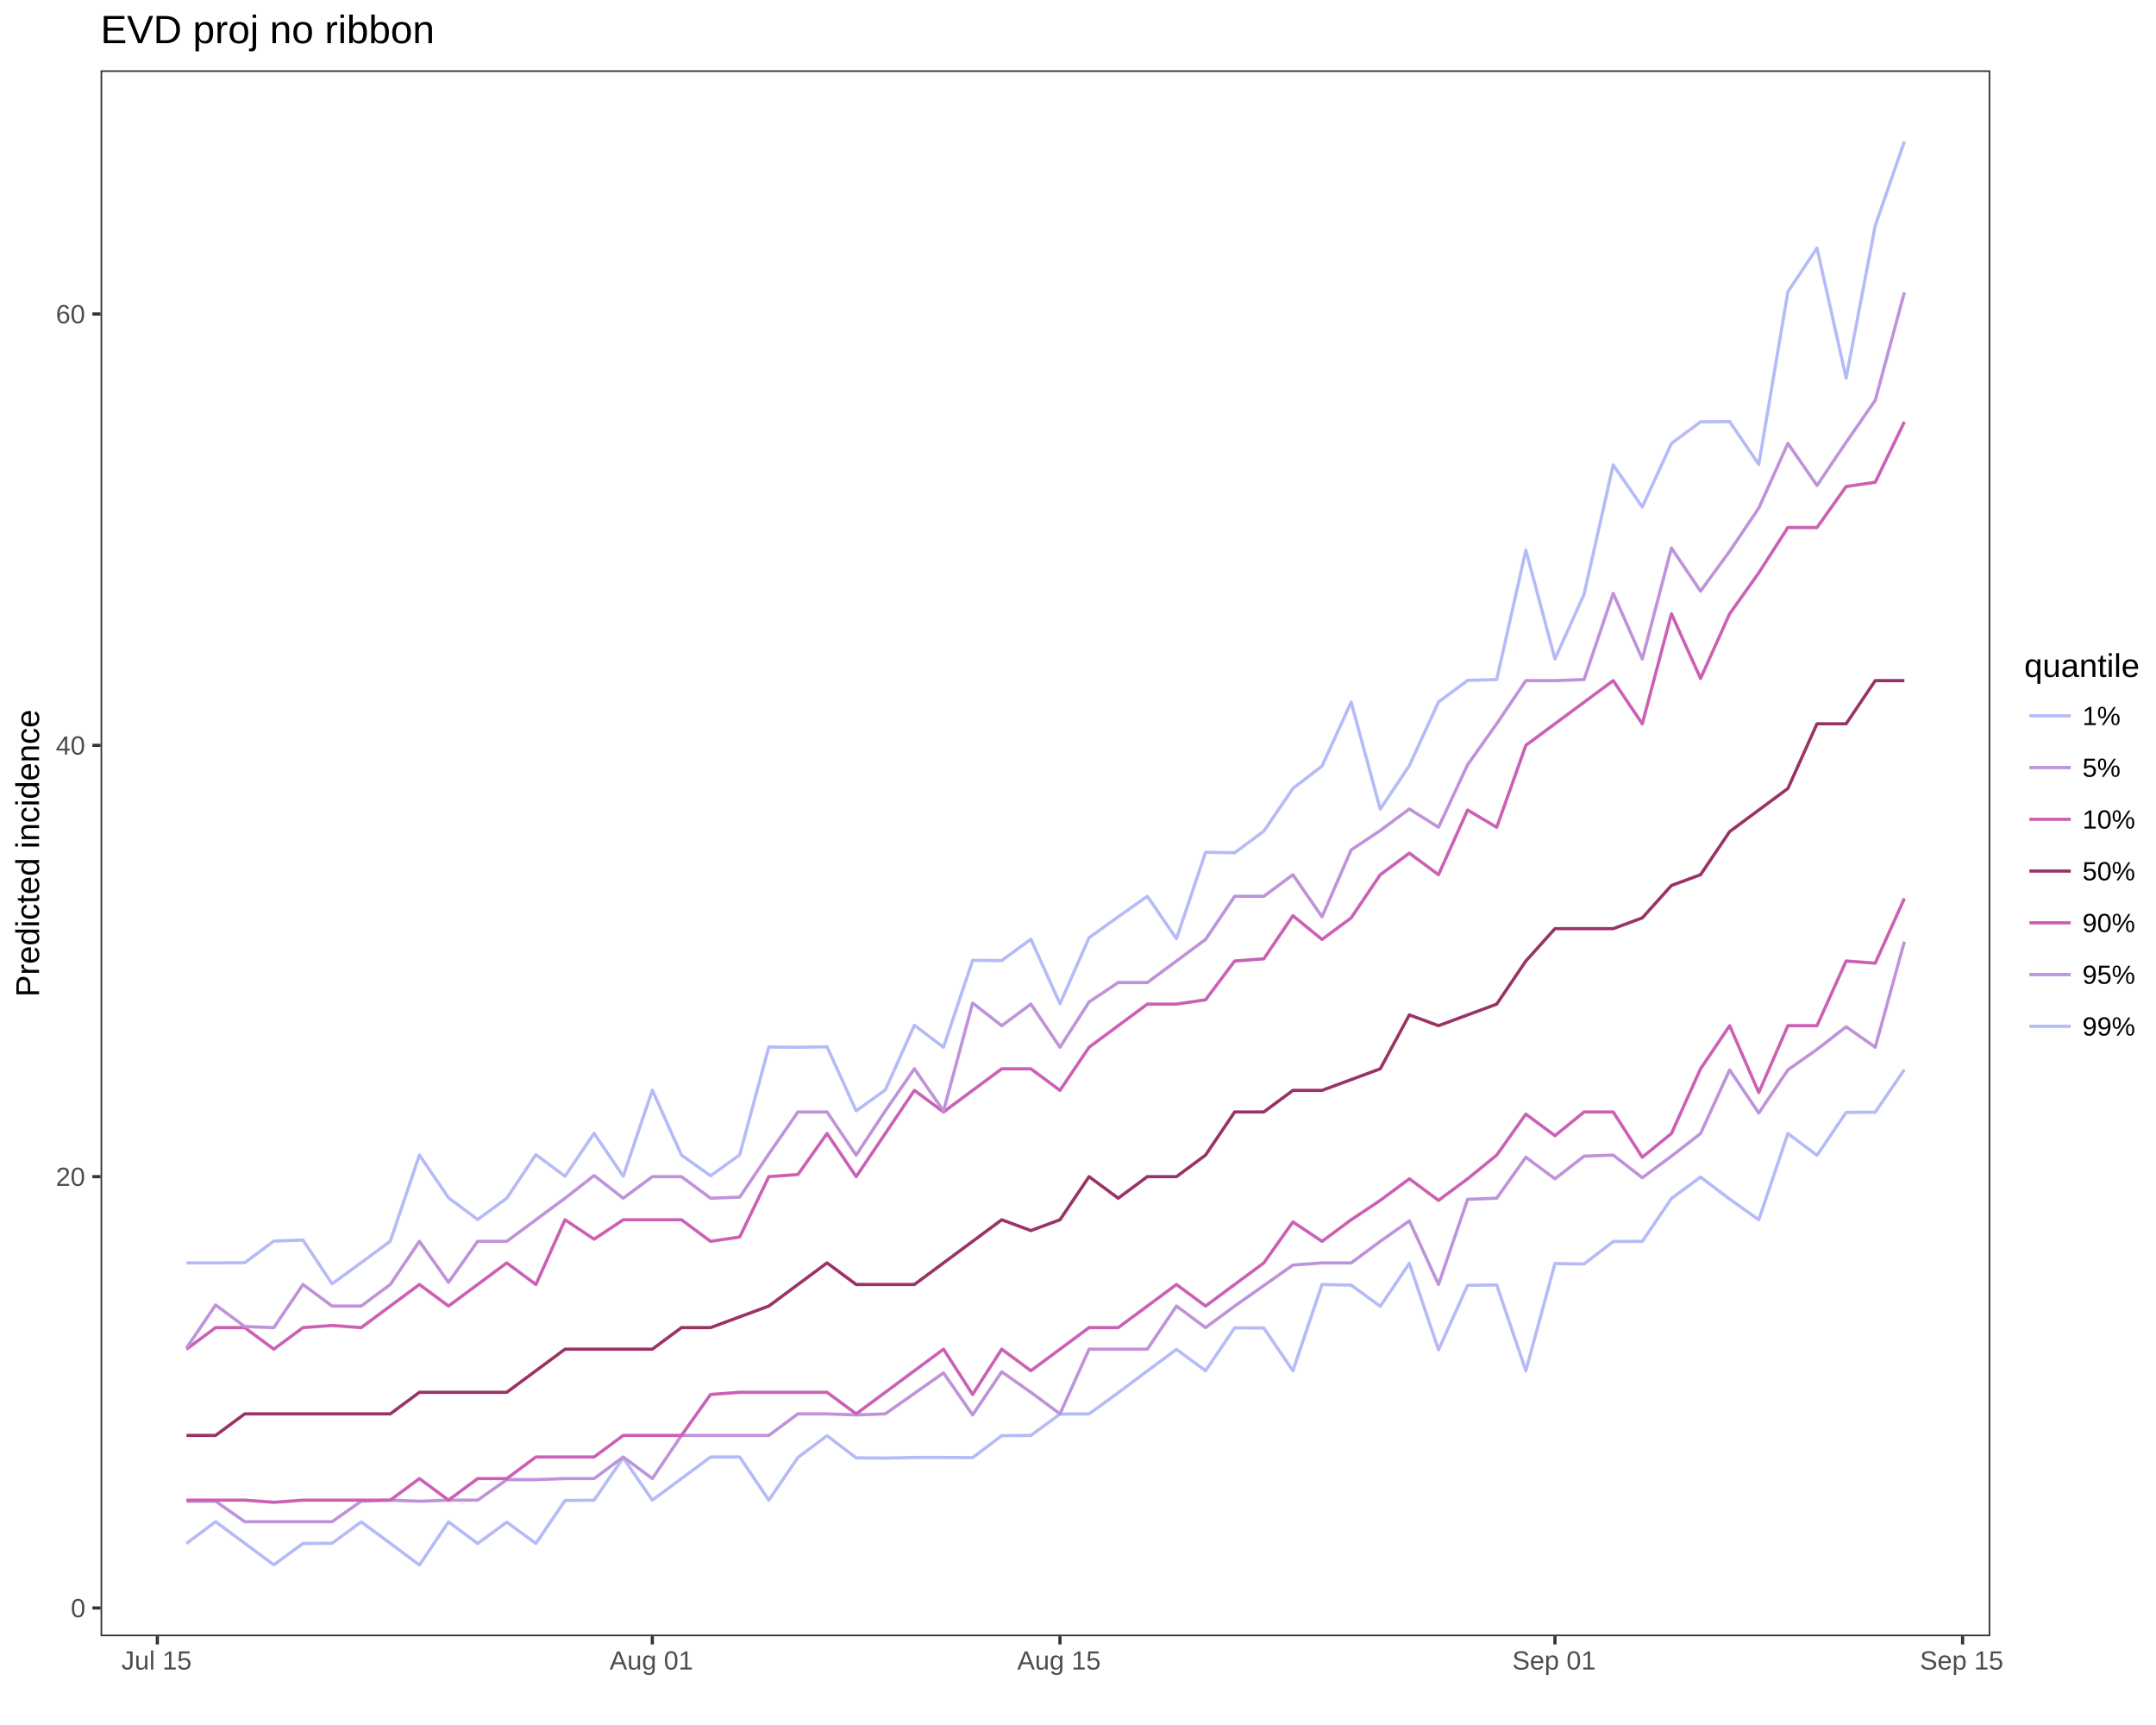
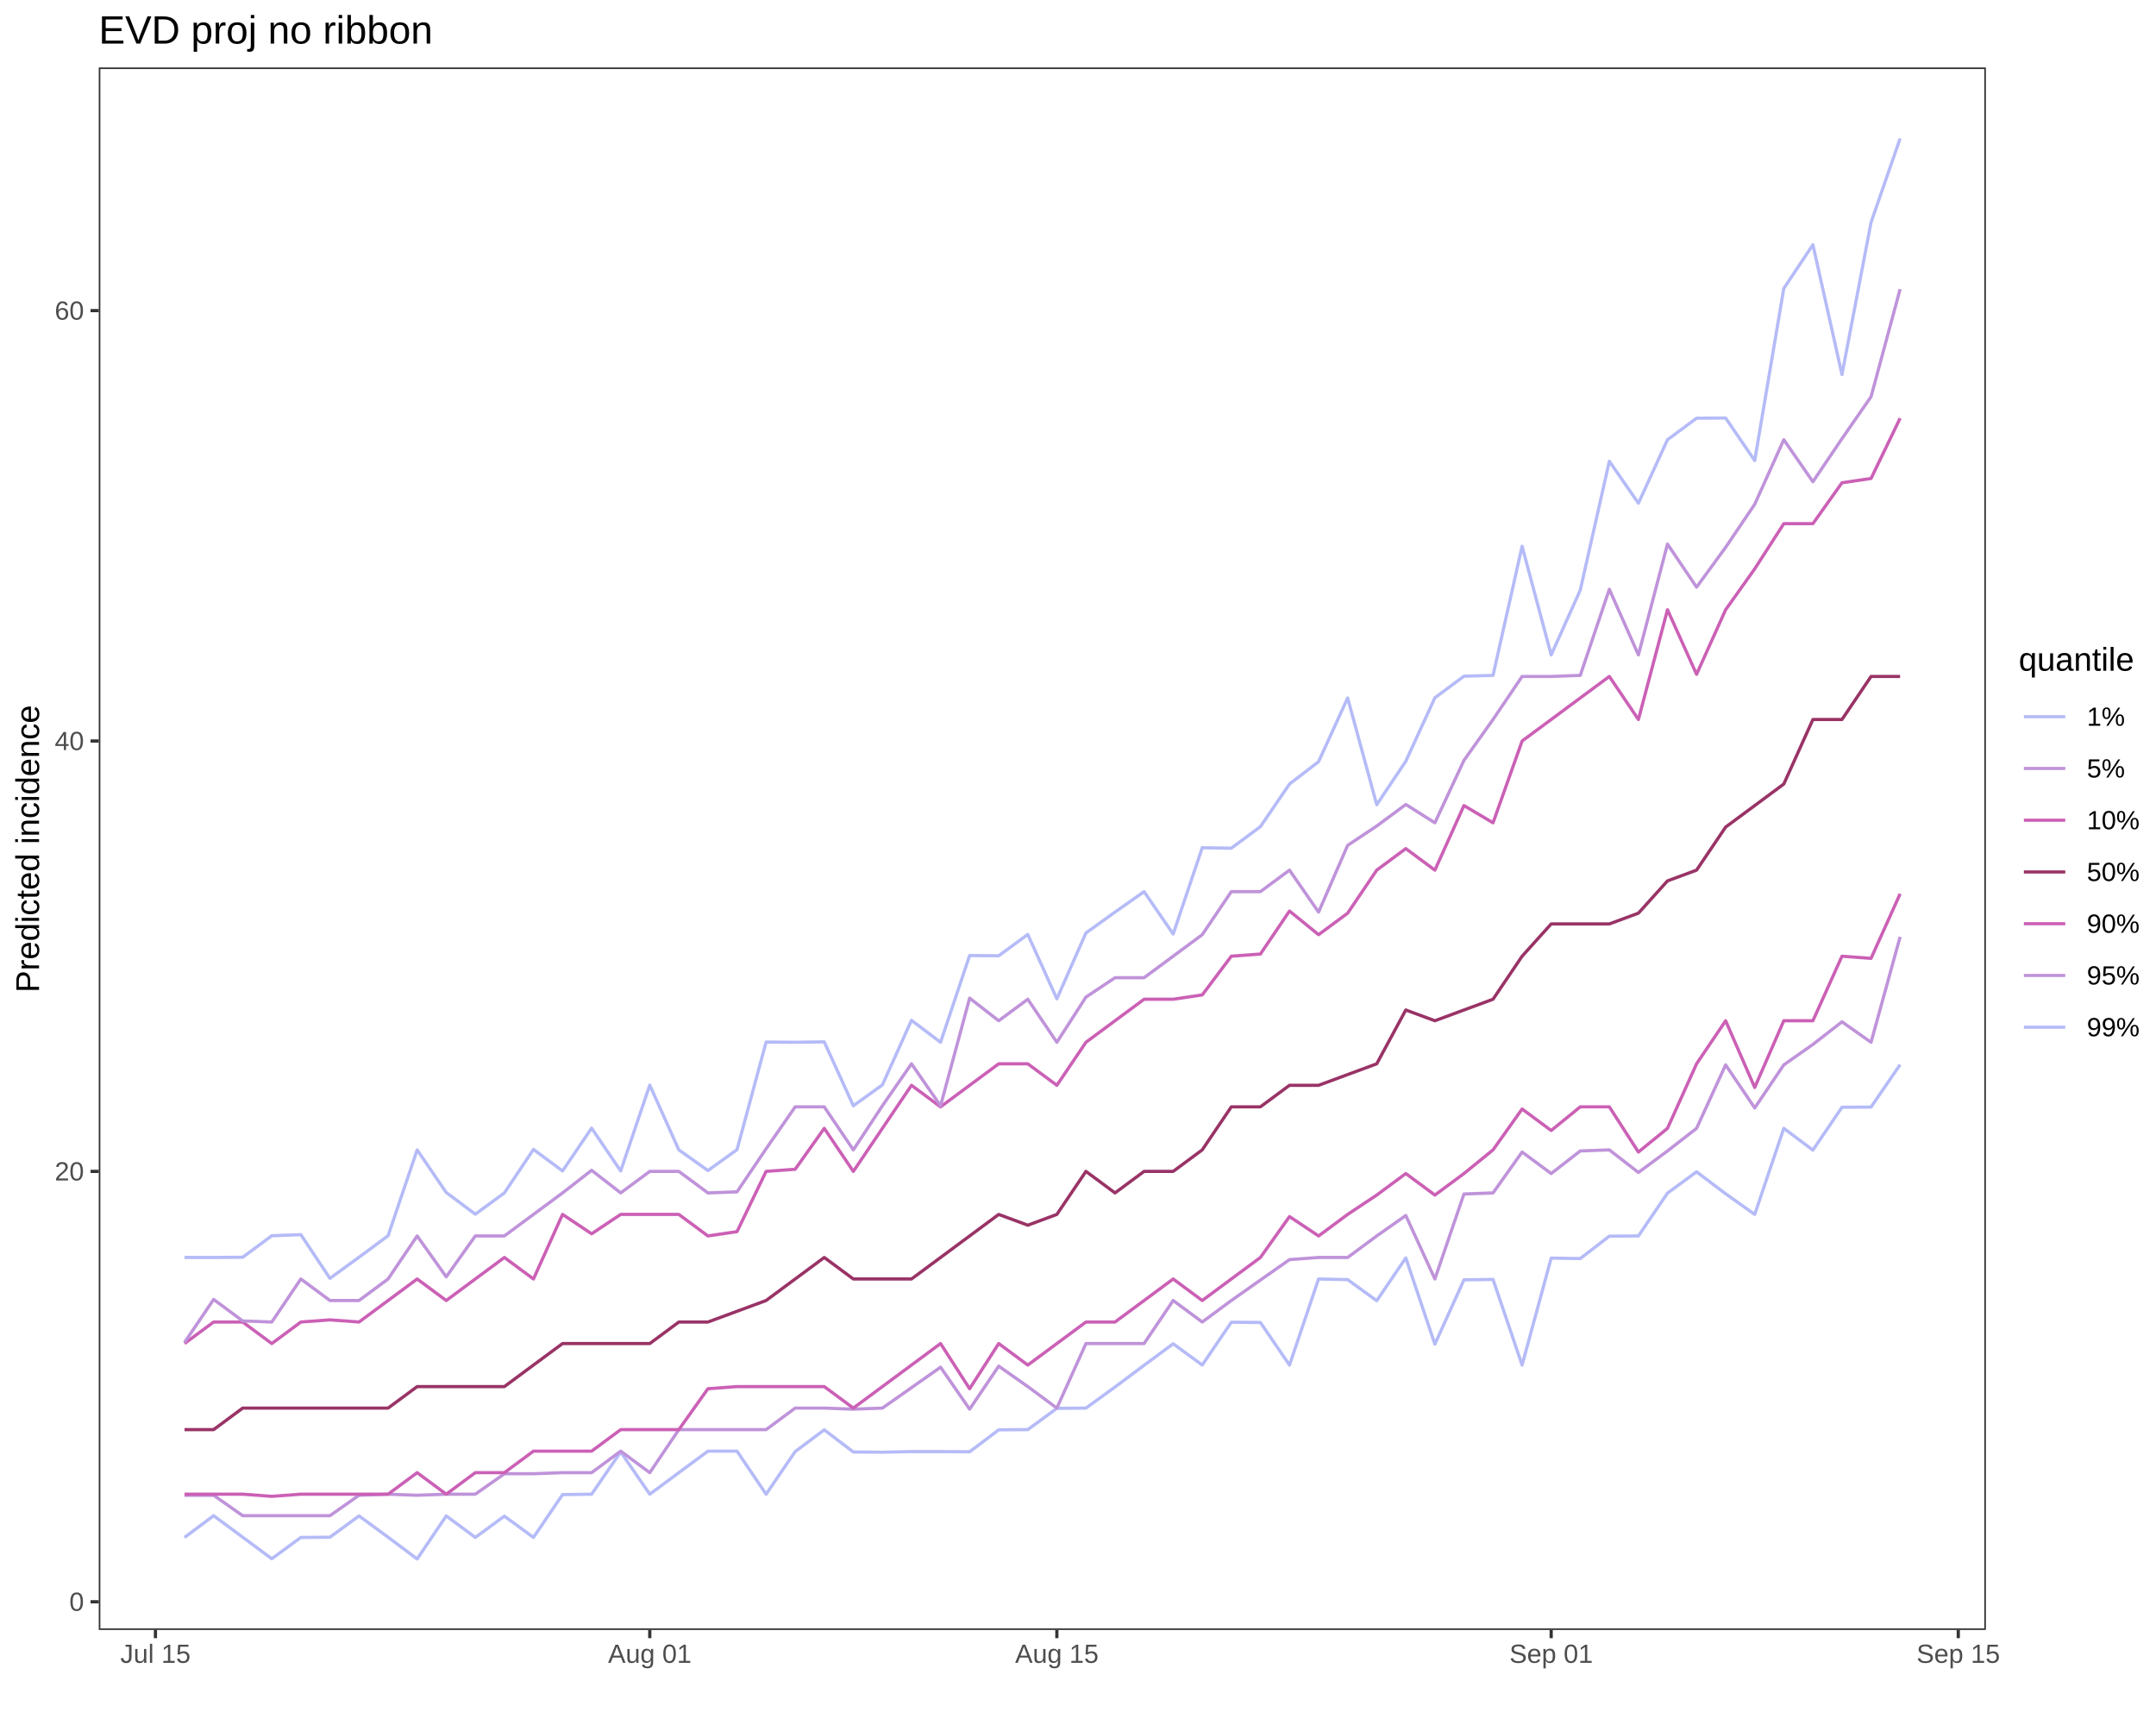
<svg xmlns="http://www.w3.org/2000/svg" viewBox="0 0 720.00 576.00">
  <defs>
    <style type="text/css">
-     line, polyline, path, rect, circle {
+     line, polyline, polygon, path, rect, circle {
      fill: none;
      stroke: #000000;
      stroke-linecap: round;
      stroke-linejoin: round;
      stroke-miterlimit: 10.00;
    }
  </style>
  </defs>
  <rect width="100%" height="100%" style="stroke: none; fill: #FFFFFF;" />
  <rect x="0.00" y="0.00" width="720.00" height="576.00" style="stroke-width: 1.07; stroke: #FFFFFF; fill: #FFFFFF;" />
  <defs>
-     <clipPath id="cpMzMuNTg4N3w2NjQuNjV8NTQ2LjM2fDIzLjQ3Njc=">
-       <rect x="33.59" y="23.48" width="631.06" height="522.88" />
+     <clipPath id="cpMzIuOTh8NjYzLjE5fDU0NC4yN3wyMi41Mg==">
+       <rect x="32.98" y="22.52" width="630.21" height="521.75" />
    </clipPath>
  </defs>
-   <rect x="33.59" y="23.48" width="631.06" height="522.88" style="stroke-width: 1.07; stroke: none; fill: #FFFFFF;" clip-path="url(#cpMzMuNTg4N3w2NjQuNjV8NTQ2LjM2fDIzLjQ3Njc=)" />
-   <polyline points="62.27,515.39 72.00,508.12 81.72,515.32 91.44,522.52 101.17,515.39 110.89,515.32 120.61,508.19 130.34,515.32 140.06,522.59 149.79,508.19 159.51,515.39 169.23,508.26 178.96,515.39 188.68,501.06 198.40,500.92 208.13,486.80 217.85,500.92 227.57,493.72 237.30,486.51 247.02,486.51 256.75,500.92 266.47,486.66 276.19,479.39 285.92,486.80 295.64,486.87 305.36,486.66 315.09,486.66 324.81,486.73 334.53,479.39 344.26,479.31 353.98,472.18 363.70,472.11 373.43,465.05 383.15,457.78 392.88,450.58 402.60,457.71 412.32,443.38 422.05,443.45 431.77,457.71 441.49,428.91 451.22,429.12 460.94,436.18 470.66,421.85 480.39,450.72 490.11,429.19 499.83,429.05 509.56,457.71 519.28,421.92 529.01,422.06 538.73,414.57 548.45,414.50 558.18,400.17 567.90,393.04 577.62,400.39 587.35,407.30 597.07,378.50 606.79,385.77 616.52,371.44 626.24,371.37 635.97,357.18 " style="stroke-width: 1.07; stroke: #B5BBF7; stroke-linecap: butt;" clip-path="url(#cpMzMuNTg4N3w2NjQuNjV8NTQ2LjM2fDIzLjQ3Njc=)" />
-   <polyline points="62.27,501.28 72.00,501.28 81.72,508.12 91.44,508.12 101.17,508.12 110.89,508.12 120.61,501.28 130.34,500.92 140.06,501.28 149.79,500.92 159.51,500.92 169.23,494.08 178.96,494.08 188.68,493.72 198.40,493.72 208.13,486.51 217.85,493.72 227.57,479.31 237.30,479.31 247.02,479.31 256.75,479.31 266.47,472.11 276.19,472.11 285.92,472.47 295.64,472.11 305.36,465.27 315.09,458.43 324.81,472.47 334.53,458.07 344.26,464.91 353.98,472.11 363.70,450.51 373.43,450.51 383.15,450.51 392.88,436.11 402.60,443.31 412.32,436.11 422.05,429.27 431.77,422.42 441.49,421.70 451.22,421.70 460.94,414.50 470.66,407.66 480.39,428.91 490.11,400.46 499.83,400.10 509.56,386.42 519.28,393.62 529.01,386.06 538.73,385.70 548.45,393.26 558.18,386.06 567.90,378.50 577.62,357.25 587.35,371.66 597.07,357.25 606.79,350.41 616.52,342.85 626.24,349.69 635.97,314.41 " style="stroke-width: 1.07; stroke: #BF93DA; stroke-linecap: butt;" clip-path="url(#cpMzMuNTg4N3w2NjQuNjV8NTQ2LjM2fDIzLjQ3Njc=)" />
-   <polyline points="62.27,500.92 72.00,500.92 81.72,500.92 91.44,501.64 101.17,500.92 110.89,500.92 120.61,500.92 130.34,500.92 140.06,493.72 149.79,500.92 159.51,493.72 169.23,493.72 178.96,486.51 188.68,486.51 198.40,486.51 208.13,479.31 217.85,479.31 227.57,479.31 237.30,465.63 247.02,464.91 256.75,464.91 266.47,464.91 276.19,464.91 285.92,472.11 295.64,464.91 305.36,457.71 315.09,450.51 324.81,465.63 334.53,450.51 344.26,457.71 353.98,450.51 363.70,443.31 373.43,443.31 383.15,436.11 392.88,428.91 402.60,436.11 412.32,428.91 422.05,421.70 431.77,408.02 441.49,414.50 451.22,407.30 460.94,400.82 470.66,393.62 480.39,400.82 490.11,393.62 499.83,385.70 509.56,372.02 519.28,379.22 529.01,371.30 538.73,371.30 548.45,386.42 558.18,378.50 567.90,356.89 577.62,342.49 587.35,364.81 597.07,342.49 606.79,342.49 616.52,320.89 626.24,321.61 635.97,300.00 " style="stroke-width: 1.07; stroke: #CB60B5; stroke-linecap: butt;" clip-path="url(#cpMzMuNTg4N3w2NjQuNjV8NTQ2LjM2fDIzLjQ3Njc=)" />
-   <polyline points="62.27,479.31 72.00,479.31 81.72,472.11 91.44,472.11 101.17,472.11 110.89,472.11 120.61,472.11 130.34,472.11 140.06,464.91 149.79,464.91 159.51,464.91 169.23,464.91 178.96,457.71 188.68,450.51 198.40,450.51 208.13,450.51 217.85,450.51 227.57,443.31 237.30,443.31 247.02,439.71 256.75,436.11 266.47,428.91 276.19,421.70 285.92,428.91 295.64,428.91 305.36,428.91 315.09,421.70 324.81,414.50 334.53,407.30 344.26,410.90 353.98,407.30 363.70,392.90 373.43,400.10 383.15,392.90 392.88,392.90 402.60,385.70 412.32,371.30 422.05,371.30 431.77,364.09 441.49,364.09 451.22,360.49 460.94,356.89 470.66,338.89 480.39,342.49 490.11,338.89 499.83,335.29 509.56,320.89 519.28,310.09 529.01,310.09 538.73,310.09 548.45,306.49 558.18,295.68 567.90,292.08 577.62,277.68 587.35,270.48 597.07,263.28 606.79,241.68 616.52,241.68 626.24,227.27 635.97,227.27 " style="stroke-width: 1.07; stroke: #993366; stroke-linecap: butt;" clip-path="url(#cpMzMuNTg4N3w2NjQuNjV8NTQ2LjM2fDIzLjQ3Njc=)" />
-   <polyline points="62.27,450.51 72.00,443.31 81.72,443.31 91.44,450.51 101.17,443.31 110.89,442.59 120.61,443.31 130.34,436.11 140.06,428.91 149.79,436.11 159.51,428.91 169.23,421.70 178.96,428.91 188.68,407.30 198.40,413.78 208.13,407.30 217.85,407.30 227.57,407.30 237.30,414.50 247.02,413.06 256.75,392.90 266.47,392.18 276.19,378.50 285.92,392.90 295.64,378.50 305.36,364.09 315.09,371.30 324.81,364.09 334.53,356.89 344.26,356.89 353.98,364.09 363.70,349.69 373.43,342.49 383.15,335.29 392.88,335.29 402.60,333.85 412.32,320.89 422.05,320.17 431.77,305.77 441.49,313.69 451.22,306.49 460.94,292.08 470.66,284.88 480.39,292.08 490.11,270.48 499.83,276.24 509.56,248.88 519.28,241.68 529.01,234.47 538.73,227.27 548.45,241.68 558.18,204.95 567.90,226.55 577.62,204.95 587.35,191.27 597.07,176.14 606.79,176.14 616.52,162.46 626.24,161.02 635.97,140.86 " style="stroke-width: 1.07; stroke: #CB60B5; stroke-linecap: butt;" clip-path="url(#cpMzMuNTg4N3w2NjQuNjV8NTQ2LjM2fDIzLjQ3Njc=)" />
-   <polyline points="62.27,450.15 72.00,435.75 81.72,442.95 91.44,443.31 101.17,428.91 110.89,436.11 120.61,436.11 130.34,428.91 140.06,414.50 149.79,428.19 159.51,414.50 169.23,414.50 178.96,407.30 188.68,400.10 198.40,392.54 208.13,400.10 217.85,392.90 227.57,392.90 237.30,400.10 247.02,399.74 256.75,385.34 266.47,371.30 276.19,371.30 285.92,385.70 295.64,370.94 305.36,356.89 315.09,370.94 324.81,334.93 334.53,342.49 344.26,335.29 353.98,349.69 363.70,334.57 373.43,328.09 383.15,328.09 392.88,320.89 402.60,313.69 412.32,299.28 422.05,299.28 431.77,292.08 441.49,306.13 451.22,283.80 460.94,277.32 470.66,270.12 480.39,276.24 490.11,255.36 499.83,241.68 509.56,227.27 519.28,227.27 529.01,226.91 538.73,198.11 548.45,220.07 558.18,182.99 567.90,197.39 577.62,184.07 587.35,169.66 597.07,148.06 606.79,162.10 616.52,147.70 626.24,133.66 635.97,97.65 " style="stroke-width: 1.07; stroke: #BF93DA; stroke-linecap: butt;" clip-path="url(#cpMzMuNTg4N3w2NjQuNjV8NTQ2LjM2fDIzLjQ3Njc=)" />
-   <polyline points="62.27,421.70 72.00,421.70 81.72,421.63 91.44,414.43 101.17,414.07 110.89,428.69 120.61,421.63 130.34,414.43 140.06,385.70 149.79,399.96 159.51,407.23 169.23,400.10 178.96,385.55 188.68,392.76 198.40,378.43 208.13,392.76 217.85,364.02 227.57,385.70 237.30,392.61 247.02,385.63 256.75,349.62 266.47,349.69 276.19,349.55 285.92,370.94 295.64,363.95 305.36,342.35 315.09,349.69 324.81,320.67 334.53,320.74 344.26,313.61 353.98,335.15 363.70,313.11 373.43,306.13 383.15,299.28 392.88,313.47 402.60,284.59 412.32,284.74 422.05,277.54 431.77,263.28 441.49,255.79 451.22,234.47 460.94,270.19 470.66,255.65 480.39,234.40 490.11,227.20 499.83,226.91 509.56,183.71 519.28,220.07 529.01,198.40 538.73,155.26 548.45,169.30 558.18,148.06 567.90,140.86 577.62,140.79 587.35,155.05 597.07,97.44 606.79,82.82 616.52,126.24 626.24,75.33 635.97,47.24 " style="stroke-width: 1.07; stroke: #B5BBF7; stroke-linecap: butt;" clip-path="url(#cpMzMuNTg4N3w2NjQuNjV8NTQ2LjM2fDIzLjQ3Njc=)" />
-   <rect x="33.59" y="23.48" width="631.06" height="522.88" style="stroke-width: 1.07; stroke: #333333;" clip-path="url(#cpMzMuNTg4N3w2NjQuNjV8NTQ2LjM2fDIzLjQ3Njc=)" />
+   <rect x="32.98" y="22.52" width="630.21" height="521.75" style="stroke-width: 1.07; stroke: none; fill: #FFFFFF;" clip-path="url(#cpMzIuOTh8NjYzLjE5fDU0NC4yN3wyMi41Mg==)" />
+   <polyline points="61.62,513.37 71.34,506.11 81.05,513.30 90.76,520.48 100.47,513.37 110.18,513.30 119.89,506.18 129.60,513.30 139.31,520.56 149.02,506.18 158.73,513.37 168.44,506.26 178.15,513.37 187.86,499.07 197.57,498.93 207.28,484.84 216.99,498.93 226.70,491.74 236.41,484.56 246.13,484.56 255.84,498.93 265.55,484.70 275.26,477.44 284.97,484.84 294.68,484.91 304.39,484.70 314.10,484.70 323.81,484.77 333.52,477.44 343.23,477.37 352.94,470.26 362.65,470.18 372.36,463.14 382.07,455.89 391.78,448.70 401.49,455.81 411.20,441.51 420.91,441.59 430.63,455.81 440.34,427.07 450.05,427.29 459.76,434.33 469.47,420.03 479.18,448.84 488.89,427.36 498.60,427.22 508.31,455.81 518.02,420.10 527.73,420.25 537.44,412.77 547.15,412.70 556.86,398.40 566.57,391.29 576.28,398.62 585.99,405.51 595.70,376.77 605.42,384.03 615.13,369.73 624.84,369.66 634.55,355.50 " style="stroke-width: 1.07; stroke: #B5BBF7; stroke-linecap: butt;" clip-path="url(#cpMzIuOTh8NjYzLjE5fDU0NC4yN3wyMi41Mg==)" />
+   <polyline points="61.62,499.29 71.34,499.29 81.05,506.11 90.76,506.11 100.47,506.11 110.18,506.11 119.89,499.29 129.60,498.93 139.31,499.29 149.02,498.93 158.73,498.93 168.44,492.10 178.15,492.10 187.86,491.74 197.57,491.74 207.28,484.56 216.99,491.74 226.70,477.37 236.41,477.37 246.13,477.37 255.84,477.37 265.55,470.18 275.26,470.18 284.97,470.54 294.68,470.18 304.39,463.36 314.10,456.53 323.81,470.54 333.52,456.17 343.23,463.00 352.94,470.18 362.65,448.63 372.36,448.63 382.07,448.63 391.78,434.26 401.49,441.44 411.20,434.26 420.91,427.43 430.63,420.60 440.34,419.89 450.05,419.89 459.76,412.70 469.47,405.87 479.18,427.07 488.89,398.69 498.60,398.33 508.31,384.68 518.02,391.86 527.73,384.32 537.44,383.96 547.15,391.50 556.86,384.32 566.57,376.77 576.28,355.58 585.99,369.95 595.70,355.58 605.42,348.75 615.13,341.20 624.84,348.03 634.55,312.82 " style="stroke-width: 1.07; stroke: #BF93DA; stroke-linecap: butt;" clip-path="url(#cpMzIuOTh8NjYzLjE5fDU0NC4yN3wyMi41Mg==)" />
+   <polyline points="61.62,498.93 71.34,498.93 81.05,498.93 90.76,499.65 100.47,498.93 110.18,498.93 119.89,498.93 129.60,498.93 139.31,491.74 149.02,498.93 158.73,491.74 168.44,491.74 178.15,484.56 187.86,484.56 197.57,484.56 207.28,477.37 216.99,477.37 226.70,477.37 236.41,463.72 246.13,463.00 255.84,463.00 265.55,463.00 275.26,463.00 284.97,470.18 294.68,463.00 304.39,455.81 314.10,448.63 323.81,463.72 333.52,448.63 343.23,455.81 352.94,448.63 362.65,441.44 372.36,441.44 382.07,434.26 391.78,427.07 401.49,434.26 411.20,427.07 420.91,419.89 430.63,406.23 440.34,412.70 450.05,405.51 459.76,399.05 469.47,391.86 479.18,399.05 488.89,391.86 498.60,383.96 508.31,370.31 518.02,377.49 527.73,369.59 537.44,369.59 547.15,384.68 556.86,376.77 566.57,355.22 576.28,340.84 585.99,363.12 595.70,340.84 605.42,340.84 615.13,319.29 624.84,320.01 634.55,298.45 " style="stroke-width: 1.07; stroke: #CB60B5; stroke-linecap: butt;" clip-path="url(#cpMzIuOTh8NjYzLjE5fDU0NC4yN3wyMi41Mg==)" />
+   <polyline points="61.62,477.37 71.34,477.37 81.05,470.18 90.76,470.18 100.47,470.18 110.18,470.18 119.89,470.18 129.60,470.18 139.31,463.00 149.02,463.00 158.73,463.00 168.44,463.00 178.15,455.81 187.86,448.63 197.57,448.63 207.28,448.63 216.99,448.63 226.70,441.44 236.41,441.44 246.13,437.85 255.84,434.26 265.55,427.07 275.26,419.89 284.97,427.07 294.68,427.07 304.39,427.07 314.10,419.89 323.81,412.70 333.52,405.51 343.23,409.11 352.94,405.51 362.65,391.14 372.36,398.33 382.07,391.14 391.78,391.14 401.49,383.96 411.20,369.59 420.91,369.59 430.63,362.40 440.34,362.40 450.05,358.81 459.76,355.22 469.47,337.25 479.18,340.84 488.89,337.25 498.60,333.66 508.31,319.29 518.02,308.51 527.73,308.51 537.44,308.51 547.15,304.92 556.86,294.14 566.57,290.55 576.28,276.17 585.99,268.99 595.70,261.80 605.42,240.25 615.13,240.25 624.84,225.88 634.55,225.88 " style="stroke-width: 1.07; stroke: #993366; stroke-linecap: butt;" clip-path="url(#cpMzIuOTh8NjYzLjE5fDU0NC4yN3wyMi41Mg==)" />
+   <polyline points="61.62,448.63 71.34,441.44 81.05,441.44 90.76,448.63 100.47,441.44 110.18,440.72 119.89,441.44 129.60,434.26 139.31,427.07 149.02,434.26 158.73,427.07 168.44,419.89 178.15,427.07 187.86,405.51 197.57,411.98 207.28,405.51 216.99,405.51 226.70,405.51 236.41,412.70 246.13,411.26 255.84,391.14 265.55,390.43 275.26,376.77 284.97,391.14 294.68,376.77 304.39,362.40 314.10,369.59 323.81,362.40 333.52,355.22 343.23,355.22 352.94,362.40 362.65,348.03 372.36,340.84 382.07,333.66 391.78,333.66 401.49,332.22 411.20,319.29 420.91,318.57 430.63,304.20 440.34,312.10 450.05,304.92 459.76,290.55 469.47,283.36 479.18,290.55 488.89,268.99 498.60,274.74 508.31,247.43 518.02,240.25 527.73,233.06 537.44,225.88 547.15,240.25 556.86,203.60 566.57,225.16 576.28,203.60 585.99,189.95 595.70,174.86 605.42,174.86 615.13,161.21 624.84,159.77 634.55,139.65 " style="stroke-width: 1.07; stroke: #CB60B5; stroke-linecap: butt;" clip-path="url(#cpMzIuOTh8NjYzLjE5fDU0NC4yN3wyMi41Mg==)" />
+   <polyline points="61.62,448.27 71.34,433.90 81.05,441.08 90.76,441.44 100.47,427.07 110.18,434.26 119.89,434.26 129.60,427.07 139.31,412.70 149.02,426.35 158.73,412.70 168.44,412.70 178.15,405.51 187.86,398.33 197.57,390.78 207.28,398.33 216.99,391.14 226.70,391.14 236.41,398.33 246.13,397.97 255.84,383.60 265.55,369.59 275.26,369.59 284.97,383.96 294.68,369.23 304.39,355.22 314.10,369.23 323.81,333.30 333.52,340.84 343.23,333.66 352.94,348.03 362.65,332.94 372.36,326.47 382.07,326.47 391.78,319.29 401.49,312.10 411.20,297.73 420.91,297.73 430.63,290.55 440.34,304.56 450.05,282.28 459.76,275.82 469.47,268.63 479.18,274.74 488.89,253.90 498.60,240.25 508.31,225.88 518.02,225.88 527.73,225.52 537.44,196.77 547.15,218.69 556.86,181.68 566.57,196.06 576.28,182.76 585.99,168.39 595.70,146.83 605.42,160.85 615.13,146.48 624.84,132.46 634.55,96.54 " style="stroke-width: 1.07; stroke: #BF93DA; stroke-linecap: butt;" clip-path="url(#cpMzIuOTh8NjYzLjE5fDU0NC4yN3wyMi41Mg==)" />
+   <polyline points="61.62,419.89 71.34,419.89 81.05,419.81 90.76,412.63 100.47,412.27 110.18,426.86 119.89,419.81 129.60,412.63 139.31,383.96 149.02,398.19 158.73,405.44 168.44,398.33 178.15,383.81 187.86,391.00 197.57,376.70 207.28,391.00 216.99,362.33 226.70,383.96 236.41,390.86 246.13,383.89 255.84,347.96 265.55,348.03 275.26,347.89 284.97,369.23 294.68,362.26 304.39,340.70 314.10,348.03 323.81,319.07 333.52,319.14 343.23,312.03 352.94,333.52 362.65,311.53 372.36,304.56 382.07,297.73 391.78,311.89 401.49,283.07 411.20,283.22 420.91,276.03 430.63,261.80 440.34,254.33 450.05,233.06 459.76,268.70 469.47,254.19 479.18,232.99 488.89,225.80 498.60,225.52 508.31,182.40 518.02,218.69 527.73,197.06 537.44,154.02 547.15,168.03 556.86,146.83 566.57,139.65 576.28,139.58 585.99,153.80 595.70,96.32 605.42,81.73 615.13,125.06 624.84,74.26 634.55,46.24 " style="stroke-width: 1.07; stroke: #B5BBF7; stroke-linecap: butt;" clip-path="url(#cpMzIuOTh8NjYzLjE5fDU0NC4yN3wyMi41Mg==)" />
+   <rect x="32.98" y="22.52" width="630.21" height="521.75" style="stroke-width: 1.07; stroke: #333333;" clip-path="url(#cpMzIuOTh8NjYzLjE5fDU0NC4yN3wyMi41Mg==)" />
  <defs>
-     <clipPath id="cpMHw3MjB8NTc2fDA=">
+     <clipPath id="cpMC4wMHw3MjAuMDB8NTc2LjAwfDAuMDA=">
      <rect x="0.00" y="0.00" width="720.00" height="576.00" />
    </clipPath>
  </defs>
-   <g clip-path="url(#cpMHw3MjB8NTc2fDA=)">
-     <text x="23.65" y="540.02" style="font-size: 8.80px; fill: #4D4D4D; font-family: Liberation Sans;" textLength="5.01px" lengthAdjust="spacingAndGlyphs">0</text>
+   <g clip-path="url(#cpMC4wMHw3MjAuMDB8NTc2LjAwfDAuMDA=)">
+     <text x="23.16" y="537.88" style="font-size: 8.80px; fill: #4D4D4D; font-family: Liberation Sans;" textLength="4.89px" lengthAdjust="spacingAndGlyphs">0</text>
  </g>
-   <g clip-path="url(#cpMHw3MjB8NTc2fDA=)">
-     <text x="18.65" y="395.99" style="font-size: 8.80px; fill: #4D4D4D; font-family: Liberation Sans;" textLength="10.01px" lengthAdjust="spacingAndGlyphs">20</text>
+   <g clip-path="url(#cpMC4wMHw3MjAuMDB8NTc2LjAwfDAuMDA=)">
+     <text x="18.27" y="394.17" style="font-size: 8.80px; fill: #4D4D4D; font-family: Liberation Sans;" textLength="9.78px" lengthAdjust="spacingAndGlyphs">20</text>
  </g>
-   <g clip-path="url(#cpMHw3MjB8NTc2fDA=)">
-     <text x="18.65" y="251.97" style="font-size: 8.80px; fill: #4D4D4D; font-family: Liberation Sans;" textLength="10.01px" lengthAdjust="spacingAndGlyphs">40</text>
+   <g clip-path="url(#cpMC4wMHw3MjAuMDB8NTc2LjAwfDAuMDA=)">
+     <text x="18.27" y="250.46" style="font-size: 8.80px; fill: #4D4D4D; font-family: Liberation Sans;" textLength="9.78px" lengthAdjust="spacingAndGlyphs">40</text>
  </g>
-   <g clip-path="url(#cpMHw3MjB8NTc2fDA=)">
-     <text x="18.65" y="107.95" style="font-size: 8.80px; fill: #4D4D4D; font-family: Liberation Sans;" textLength="10.01px" lengthAdjust="spacingAndGlyphs">60</text>
+   <g clip-path="url(#cpMC4wMHw3MjAuMDB8NTc2LjAwfDAuMDA=)">
+     <text x="18.27" y="106.75" style="font-size: 8.80px; fill: #4D4D4D; font-family: Liberation Sans;" textLength="9.78px" lengthAdjust="spacingAndGlyphs">60</text>
  </g>
-   <polyline points="30.85,536.92 33.59,536.92 " style="stroke-width: 1.07; stroke: #333333; stroke-linecap: butt;" clip-path="url(#cpMHw3MjB8NTc2fDA=)" />
-   <polyline points="30.85,392.90 33.59,392.90 " style="stroke-width: 1.07; stroke: #333333; stroke-linecap: butt;" clip-path="url(#cpMHw3MjB8NTc2fDA=)" />
-   <polyline points="30.85,248.88 33.59,248.88 " style="stroke-width: 1.07; stroke: #333333; stroke-linecap: butt;" clip-path="url(#cpMHw3MjB8NTc2fDA=)" />
-   <polyline points="30.85,104.85 33.59,104.85 " style="stroke-width: 1.07; stroke: #333333; stroke-linecap: butt;" clip-path="url(#cpMHw3MjB8NTc2fDA=)" />
-   <polyline points="52.55,549.10 52.55,546.36 " style="stroke-width: 1.07; stroke: #333333; stroke-linecap: butt;" clip-path="url(#cpMHw3MjB8NTc2fDA=)" />
-   <polyline points="217.85,549.10 217.85,546.36 " style="stroke-width: 1.07; stroke: #333333; stroke-linecap: butt;" clip-path="url(#cpMHw3MjB8NTc2fDA=)" />
-   <polyline points="353.98,549.10 353.98,546.36 " style="stroke-width: 1.07; stroke: #333333; stroke-linecap: butt;" clip-path="url(#cpMHw3MjB8NTc2fDA=)" />
-   <polyline points="519.28,549.10 519.28,546.36 " style="stroke-width: 1.07; stroke: #333333; stroke-linecap: butt;" clip-path="url(#cpMHw3MjB8NTc2fDA=)" />
-   <polyline points="655.41,549.10 655.41,546.36 " style="stroke-width: 1.07; stroke: #333333; stroke-linecap: butt;" clip-path="url(#cpMHw3MjB8NTc2fDA=)" />
-   <g clip-path="url(#cpMHw3MjB8NTc2fDA=)">
-     <text x="40.54" y="557.48" style="font-size: 8.80px; fill: #4D4D4D; font-family: Liberation Sans;" textLength="24.02px" lengthAdjust="spacingAndGlyphs">Jul 15</text>
+   <polyline points="30.24,534.85 32.98,534.85 " style="stroke-width: 1.07; stroke: #333333; stroke-linecap: butt;" clip-path="url(#cpMC4wMHw3MjAuMDB8NTc2LjAwfDAuMDA=)" />
+   <polyline points="30.24,391.14 32.98,391.14 " style="stroke-width: 1.07; stroke: #333333; stroke-linecap: butt;" clip-path="url(#cpMC4wMHw3MjAuMDB8NTc2LjAwfDAuMDA=)" />
+   <polyline points="30.24,247.43 32.98,247.43 " style="stroke-width: 1.07; stroke: #333333; stroke-linecap: butt;" clip-path="url(#cpMC4wMHw3MjAuMDB8NTc2LjAwfDAuMDA=)" />
+   <polyline points="30.24,103.72 32.98,103.72 " style="stroke-width: 1.07; stroke: #333333; stroke-linecap: butt;" clip-path="url(#cpMC4wMHw3MjAuMDB8NTc2LjAwfDAuMDA=)" />
+   <polyline points="51.91,547.01 51.91,544.27 " style="stroke-width: 1.07; stroke: #333333; stroke-linecap: butt;" clip-path="url(#cpMC4wMHw3MjAuMDB8NTc2LjAwfDAuMDA=)" />
+   <polyline points="216.99,547.01 216.99,544.27 " style="stroke-width: 1.07; stroke: #333333; stroke-linecap: butt;" clip-path="url(#cpMC4wMHw3MjAuMDB8NTc2LjAwfDAuMDA=)" />
+   <polyline points="352.94,547.01 352.94,544.27 " style="stroke-width: 1.07; stroke: #333333; stroke-linecap: butt;" clip-path="url(#cpMC4wMHw3MjAuMDB8NTc2LjAwfDAuMDA=)" />
+   <polyline points="518.02,547.01 518.02,544.27 " style="stroke-width: 1.07; stroke: #333333; stroke-linecap: butt;" clip-path="url(#cpMC4wMHw3MjAuMDB8NTc2LjAwfDAuMDA=)" />
+   <polyline points="653.97,547.01 653.97,544.27 " style="stroke-width: 1.07; stroke: #333333; stroke-linecap: butt;" clip-path="url(#cpMC4wMHw3MjAuMDB8NTc2LjAwfDAuMDA=)" />
+   <g clip-path="url(#cpMC4wMHw3MjAuMDB8NTc2LjAwfDAuMDA=)">
+     <text x="40.18" y="555.25" style="font-size: 8.80px; fill: #4D4D4D; font-family: Liberation Sans;" textLength="23.47px" lengthAdjust="spacingAndGlyphs">Jul 15</text>
  </g>
-   <g clip-path="url(#cpMHw3MjB8NTc2fDA=)">
-     <text x="203.59" y="557.48" style="font-size: 8.80px; fill: #4D4D4D; font-family: Liberation Sans;" textLength="28.52px" lengthAdjust="spacingAndGlyphs">Aug 01</text>
+   <g clip-path="url(#cpMC4wMHw3MjAuMDB8NTc2LjAwfDAuMDA=)">
+     <text x="203.06" y="555.25" style="font-size: 8.80px; fill: #4D4D4D; font-family: Liberation Sans;" textLength="27.88px" lengthAdjust="spacingAndGlyphs">Aug 01</text>
  </g>
-   <g clip-path="url(#cpMHw3MjB8NTc2fDA=)">
-     <text x="339.72" y="557.48" style="font-size: 8.80px; fill: #4D4D4D; font-family: Liberation Sans;" textLength="28.52px" lengthAdjust="spacingAndGlyphs">Aug 15</text>
+   <g clip-path="url(#cpMC4wMHw3MjAuMDB8NTc2LjAwfDAuMDA=)">
+     <text x="339.00" y="555.25" style="font-size: 8.80px; fill: #4D4D4D; font-family: Liberation Sans;" textLength="27.88px" lengthAdjust="spacingAndGlyphs">Aug 15</text>
  </g>
-   <g clip-path="url(#cpMHw3MjB8NTc2fDA=)">
-     <text x="505.02" y="557.48" style="font-size: 8.80px; fill: #4D4D4D; font-family: Liberation Sans;" textLength="28.52px" lengthAdjust="spacingAndGlyphs">Sep 01</text>
+   <g clip-path="url(#cpMC4wMHw3MjAuMDB8NTc2LjAwfDAuMDA=)">
+     <text x="504.08" y="555.25" style="font-size: 8.80px; fill: #4D4D4D; font-family: Liberation Sans;" textLength="27.88px" lengthAdjust="spacingAndGlyphs">Sep 01</text>
  </g>
-   <g clip-path="url(#cpMHw3MjB8NTc2fDA=)">
-     <text x="641.15" y="557.48" style="font-size: 8.80px; fill: #4D4D4D; font-family: Liberation Sans;" textLength="28.52px" lengthAdjust="spacingAndGlyphs">Sep 15</text>
+   <g clip-path="url(#cpMC4wMHw3MjAuMDB8NTc2LjAwfDAuMDA=)">
+     <text x="640.03" y="555.25" style="font-size: 8.80px; fill: #4D4D4D; font-family: Liberation Sans;" textLength="27.88px" lengthAdjust="spacingAndGlyphs">Sep 15</text>
  </g>
-   <g clip-path="url(#cpMHw3MjB8NTc2fDA=)">
-     <text transform="translate(13.04,332.92) rotate(-90)" style="font-size: 11.00px; font-family: Liberation Sans;" textLength="96.00px" lengthAdjust="spacingAndGlyphs">Predicted incidence</text>
+   <g clip-path="url(#cpMC4wMHw3MjAuMDB8NTc2LjAwfDAuMDA=)">
+     <text transform="translate(13.04,331.43) rotate(-90)" style="font-size: 11.00px; font-family: Liberation Sans;" textLength="96.06px" lengthAdjust="spacingAndGlyphs">Predicted incidence</text>
  </g>
-   <rect x="675.99" y="218.50" width="38.53" height="132.84" style="stroke-width: 1.07; stroke: none; fill: #FFFFFF;" clip-path="url(#cpMHw3MjB8NTc2fDA=)" />
-   <g clip-path="url(#cpMHw3MjB8NTc2fDA=)">
-     <text x="675.99" y="226.06" style="font-size: 11.00px; font-family: Liberation Sans;" textLength="38.53px" lengthAdjust="spacingAndGlyphs">quantile</text>
+   <rect x="674.15" y="215.15" width="40.37" height="136.49" style="stroke-width: 1.07; stroke: none; fill: #FFFFFF;" clip-path="url(#cpMC4wMHw3MjAuMDB8NTc2LjAwfDAuMDA=)" />
+   <g clip-path="url(#cpMC4wMHw3MjAuMDB8NTc2LjAwfDAuMDA=)">
+     <text x="674.15" y="223.96" style="font-size: 11.00px; font-family: Liberation Sans;" textLength="38.56px" lengthAdjust="spacingAndGlyphs">quantile</text>
  </g>
-   <rect x="675.99" y="230.38" width="17.28" height="17.28" style="stroke-width: 1.07; stroke: none; fill: #FFFFFF;" clip-path="url(#cpMHw3MjB8NTc2fDA=)" />
-   <line x1="677.72" y1="239.02" x2="691.54" y2="239.02" style="stroke-width: 1.07; stroke: #B5BBF7; stroke-linecap: butt;" clip-path="url(#cpMHw3MjB8NTc2fDA=)" />
-   <rect x="675.99" y="247.66" width="17.28" height="17.28" style="stroke-width: 1.07; stroke: none; fill: #FFFFFF;" clip-path="url(#cpMHw3MjB8NTc2fDA=)" />
-   <line x1="677.72" y1="256.30" x2="691.54" y2="256.30" style="stroke-width: 1.07; stroke: #BF93DA; stroke-linecap: butt;" clip-path="url(#cpMHw3MjB8NTc2fDA=)" />
-   <rect x="675.99" y="264.94" width="17.28" height="17.28" style="stroke-width: 1.07; stroke: none; fill: #FFFFFF;" clip-path="url(#cpMHw3MjB8NTc2fDA=)" />
-   <line x1="677.72" y1="273.58" x2="691.54" y2="273.58" style="stroke-width: 1.07; stroke: #CB60B5; stroke-linecap: butt;" clip-path="url(#cpMHw3MjB8NTc2fDA=)" />
-   <rect x="675.99" y="282.22" width="17.28" height="17.28" style="stroke-width: 1.07; stroke: none; fill: #FFFFFF;" clip-path="url(#cpMHw3MjB8NTc2fDA=)" />
-   <line x1="677.72" y1="290.86" x2="691.54" y2="290.86" style="stroke-width: 1.07; stroke: #993366; stroke-linecap: butt;" clip-path="url(#cpMHw3MjB8NTc2fDA=)" />
-   <rect x="675.99" y="299.50" width="17.28" height="17.28" style="stroke-width: 1.07; stroke: none; fill: #FFFFFF;" clip-path="url(#cpMHw3MjB8NTc2fDA=)" />
-   <line x1="677.72" y1="308.14" x2="691.54" y2="308.14" style="stroke-width: 1.07; stroke: #CB60B5; stroke-linecap: butt;" clip-path="url(#cpMHw3MjB8NTc2fDA=)" />
-   <rect x="675.99" y="316.78" width="17.28" height="17.28" style="stroke-width: 1.07; stroke: none; fill: #FFFFFF;" clip-path="url(#cpMHw3MjB8NTc2fDA=)" />
-   <line x1="677.72" y1="325.42" x2="691.54" y2="325.42" style="stroke-width: 1.07; stroke: #BF93DA; stroke-linecap: butt;" clip-path="url(#cpMHw3MjB8NTc2fDA=)" />
-   <rect x="675.99" y="334.06" width="17.28" height="17.28" style="stroke-width: 1.07; stroke: none; fill: #FFFFFF;" clip-path="url(#cpMHw3MjB8NTc2fDA=)" />
-   <line x1="677.72" y1="342.70" x2="691.54" y2="342.70" style="stroke-width: 1.07; stroke: #B5BBF7; stroke-linecap: butt;" clip-path="url(#cpMHw3MjB8NTc2fDA=)" />
-   <g clip-path="url(#cpMHw3MjB8NTc2fDA=)">
-     <text x="695.43" y="242.11" style="font-size: 8.80px; font-family: Liberation Sans;" textLength="13.01px" lengthAdjust="spacingAndGlyphs">1%</text>
+   <rect x="674.15" y="230.68" width="17.28" height="17.28" style="stroke-width: 1.07; stroke: none; fill: #FFFFFF;" clip-path="url(#cpMC4wMHw3MjAuMDB8NTc2LjAwfDAuMDA=)" />
+   <line x1="675.88" y1="239.32" x2="689.70" y2="239.32" style="stroke-width: 1.07; stroke: #B5BBF7; stroke-linecap: butt;" clip-path="url(#cpMC4wMHw3MjAuMDB8NTc2LjAwfDAuMDA=)" />
+   <rect x="674.15" y="247.96" width="17.28" height="17.28" style="stroke-width: 1.07; stroke: none; fill: #FFFFFF;" clip-path="url(#cpMC4wMHw3MjAuMDB8NTc2LjAwfDAuMDA=)" />
+   <line x1="675.88" y1="256.60" x2="689.70" y2="256.60" style="stroke-width: 1.07; stroke: #BF93DA; stroke-linecap: butt;" clip-path="url(#cpMC4wMHw3MjAuMDB8NTc2LjAwfDAuMDA=)" />
+   <rect x="674.15" y="265.24" width="17.28" height="17.28" style="stroke-width: 1.07; stroke: none; fill: #FFFFFF;" clip-path="url(#cpMC4wMHw3MjAuMDB8NTc2LjAwfDAuMDA=)" />
+   <line x1="675.88" y1="273.88" x2="689.70" y2="273.88" style="stroke-width: 1.07; stroke: #CB60B5; stroke-linecap: butt;" clip-path="url(#cpMC4wMHw3MjAuMDB8NTc2LjAwfDAuMDA=)" />
+   <rect x="674.15" y="282.52" width="17.28" height="17.28" style="stroke-width: 1.07; stroke: none; fill: #FFFFFF;" clip-path="url(#cpMC4wMHw3MjAuMDB8NTc2LjAwfDAuMDA=)" />
+   <line x1="675.88" y1="291.16" x2="689.70" y2="291.16" style="stroke-width: 1.07; stroke: #993366; stroke-linecap: butt;" clip-path="url(#cpMC4wMHw3MjAuMDB8NTc2LjAwfDAuMDA=)" />
+   <rect x="674.15" y="299.80" width="17.28" height="17.28" style="stroke-width: 1.07; stroke: none; fill: #FFFFFF;" clip-path="url(#cpMC4wMHw3MjAuMDB8NTc2LjAwfDAuMDA=)" />
+   <line x1="675.88" y1="308.44" x2="689.70" y2="308.44" style="stroke-width: 1.07; stroke: #CB60B5; stroke-linecap: butt;" clip-path="url(#cpMC4wMHw3MjAuMDB8NTc2LjAwfDAuMDA=)" />
+   <rect x="674.15" y="317.08" width="17.28" height="17.28" style="stroke-width: 1.07; stroke: none; fill: #FFFFFF;" clip-path="url(#cpMC4wMHw3MjAuMDB8NTc2LjAwfDAuMDA=)" />
+   <line x1="675.88" y1="325.72" x2="689.70" y2="325.72" style="stroke-width: 1.07; stroke: #BF93DA; stroke-linecap: butt;" clip-path="url(#cpMC4wMHw3MjAuMDB8NTc2LjAwfDAuMDA=)" />
+   <rect x="674.15" y="334.36" width="17.28" height="17.28" style="stroke-width: 1.07; stroke: none; fill: #FFFFFF;" clip-path="url(#cpMC4wMHw3MjAuMDB8NTc2LjAwfDAuMDA=)" />
+   <line x1="675.88" y1="343.00" x2="689.70" y2="343.00" style="stroke-width: 1.07; stroke: #B5BBF7; stroke-linecap: butt;" clip-path="url(#cpMC4wMHw3MjAuMDB8NTc2LjAwfDAuMDA=)" />
+   <g clip-path="url(#cpMC4wMHw3MjAuMDB8NTc2LjAwfDAuMDA=)">
+     <text x="696.91" y="242.34" style="font-size: 8.80px; font-family: Liberation Sans;" textLength="12.72px" lengthAdjust="spacingAndGlyphs">1%</text>
  </g>
-   <g clip-path="url(#cpMHw3MjB8NTc2fDA=)">
-     <text x="695.43" y="259.39" style="font-size: 8.80px; font-family: Liberation Sans;" textLength="13.01px" lengthAdjust="spacingAndGlyphs">5%</text>
+   <g clip-path="url(#cpMC4wMHw3MjAuMDB8NTc2LjAwfDAuMDA=)">
+     <text x="696.91" y="259.62" style="font-size: 8.80px; font-family: Liberation Sans;" textLength="12.72px" lengthAdjust="spacingAndGlyphs">5%</text>
  </g>
-   <g clip-path="url(#cpMHw3MjB8NTc2fDA=)">
-     <text x="695.43" y="276.67" style="font-size: 8.80px; font-family: Liberation Sans;" textLength="18.01px" lengthAdjust="spacingAndGlyphs">10%</text>
+   <g clip-path="url(#cpMC4wMHw3MjAuMDB8NTc2LjAwfDAuMDA=)">
+     <text x="696.91" y="276.90" style="font-size: 8.80px; font-family: Liberation Sans;" textLength="17.61px" lengthAdjust="spacingAndGlyphs">10%</text>
  </g>
-   <g clip-path="url(#cpMHw3MjB8NTc2fDA=)">
-     <text x="695.43" y="293.95" style="font-size: 8.80px; font-family: Liberation Sans;" textLength="18.01px" lengthAdjust="spacingAndGlyphs">50%</text>
+   <g clip-path="url(#cpMC4wMHw3MjAuMDB8NTc2LjAwfDAuMDA=)">
+     <text x="696.91" y="294.18" style="font-size: 8.80px; font-family: Liberation Sans;" textLength="17.61px" lengthAdjust="spacingAndGlyphs">50%</text>
  </g>
-   <g clip-path="url(#cpMHw3MjB8NTc2fDA=)">
-     <text x="695.43" y="311.23" style="font-size: 8.80px; font-family: Liberation Sans;" textLength="18.01px" lengthAdjust="spacingAndGlyphs">90%</text>
+   <g clip-path="url(#cpMC4wMHw3MjAuMDB8NTc2LjAwfDAuMDA=)">
+     <text x="696.91" y="311.46" style="font-size: 8.80px; font-family: Liberation Sans;" textLength="17.61px" lengthAdjust="spacingAndGlyphs">90%</text>
  </g>
-   <g clip-path="url(#cpMHw3MjB8NTc2fDA=)">
-     <text x="695.43" y="328.51" style="font-size: 8.80px; font-family: Liberation Sans;" textLength="18.01px" lengthAdjust="spacingAndGlyphs">95%</text>
+   <g clip-path="url(#cpMC4wMHw3MjAuMDB8NTc2LjAwfDAuMDA=)">
+     <text x="696.91" y="328.74" style="font-size: 8.80px; font-family: Liberation Sans;" textLength="17.61px" lengthAdjust="spacingAndGlyphs">95%</text>
  </g>
-   <g clip-path="url(#cpMHw3MjB8NTc2fDA=)">
-     <text x="695.43" y="345.79" style="font-size: 8.80px; font-family: Liberation Sans;" textLength="18.01px" lengthAdjust="spacingAndGlyphs">99%</text>
+   <g clip-path="url(#cpMC4wMHw3MjAuMDB8NTc2LjAwfDAuMDA=)">
+     <text x="696.91" y="346.02" style="font-size: 8.80px; font-family: Liberation Sans;" textLength="17.61px" lengthAdjust="spacingAndGlyphs">99%</text>
  </g>
-   <g clip-path="url(#cpMHw3MjB8NTc2fDA=)">
-     <text x="33.59" y="14.42" style="font-size: 13.20px; font-family: Liberation Sans;" textLength="109.84px" lengthAdjust="spacingAndGlyphs">EVD proj no ribbon</text>
+   <g clip-path="url(#cpMC4wMHw3MjAuMDB8NTc2LjAwfDAuMDA=)">
+     <text x="32.98" y="14.56" style="font-size: 13.20px; font-family: Liberation Sans;" textLength="111.38px" lengthAdjust="spacingAndGlyphs">EVD proj no ribbon</text>
  </g>
</svg>
